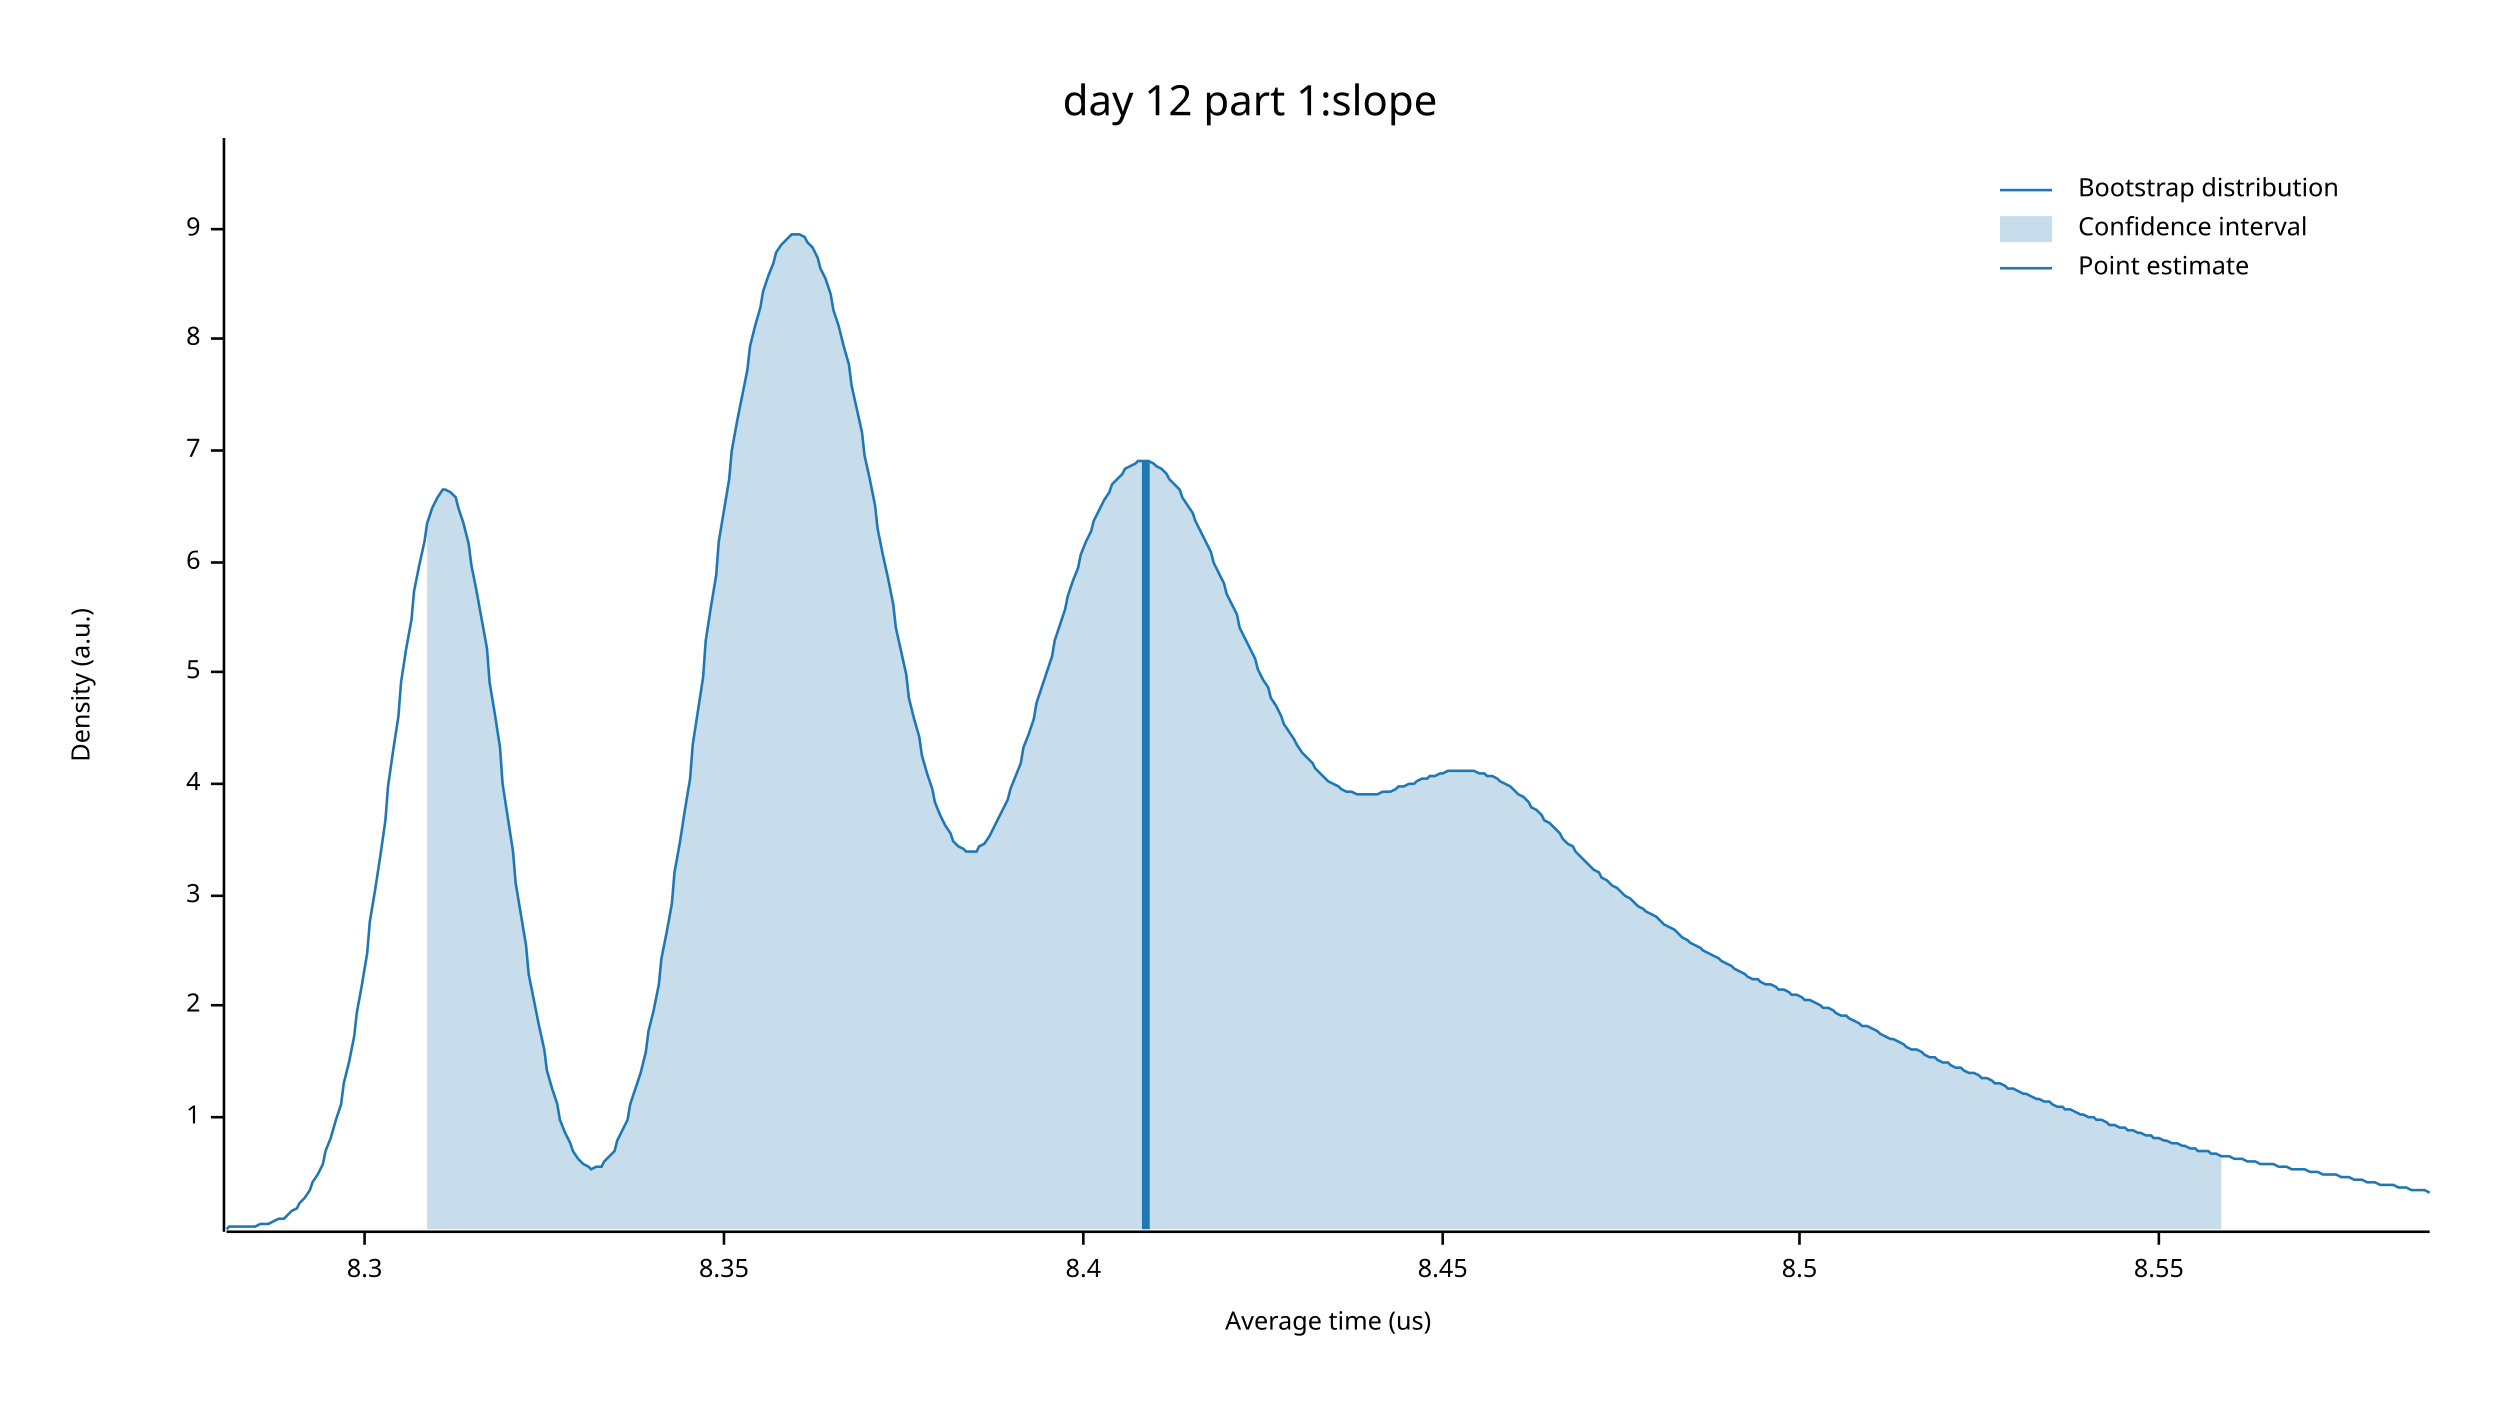
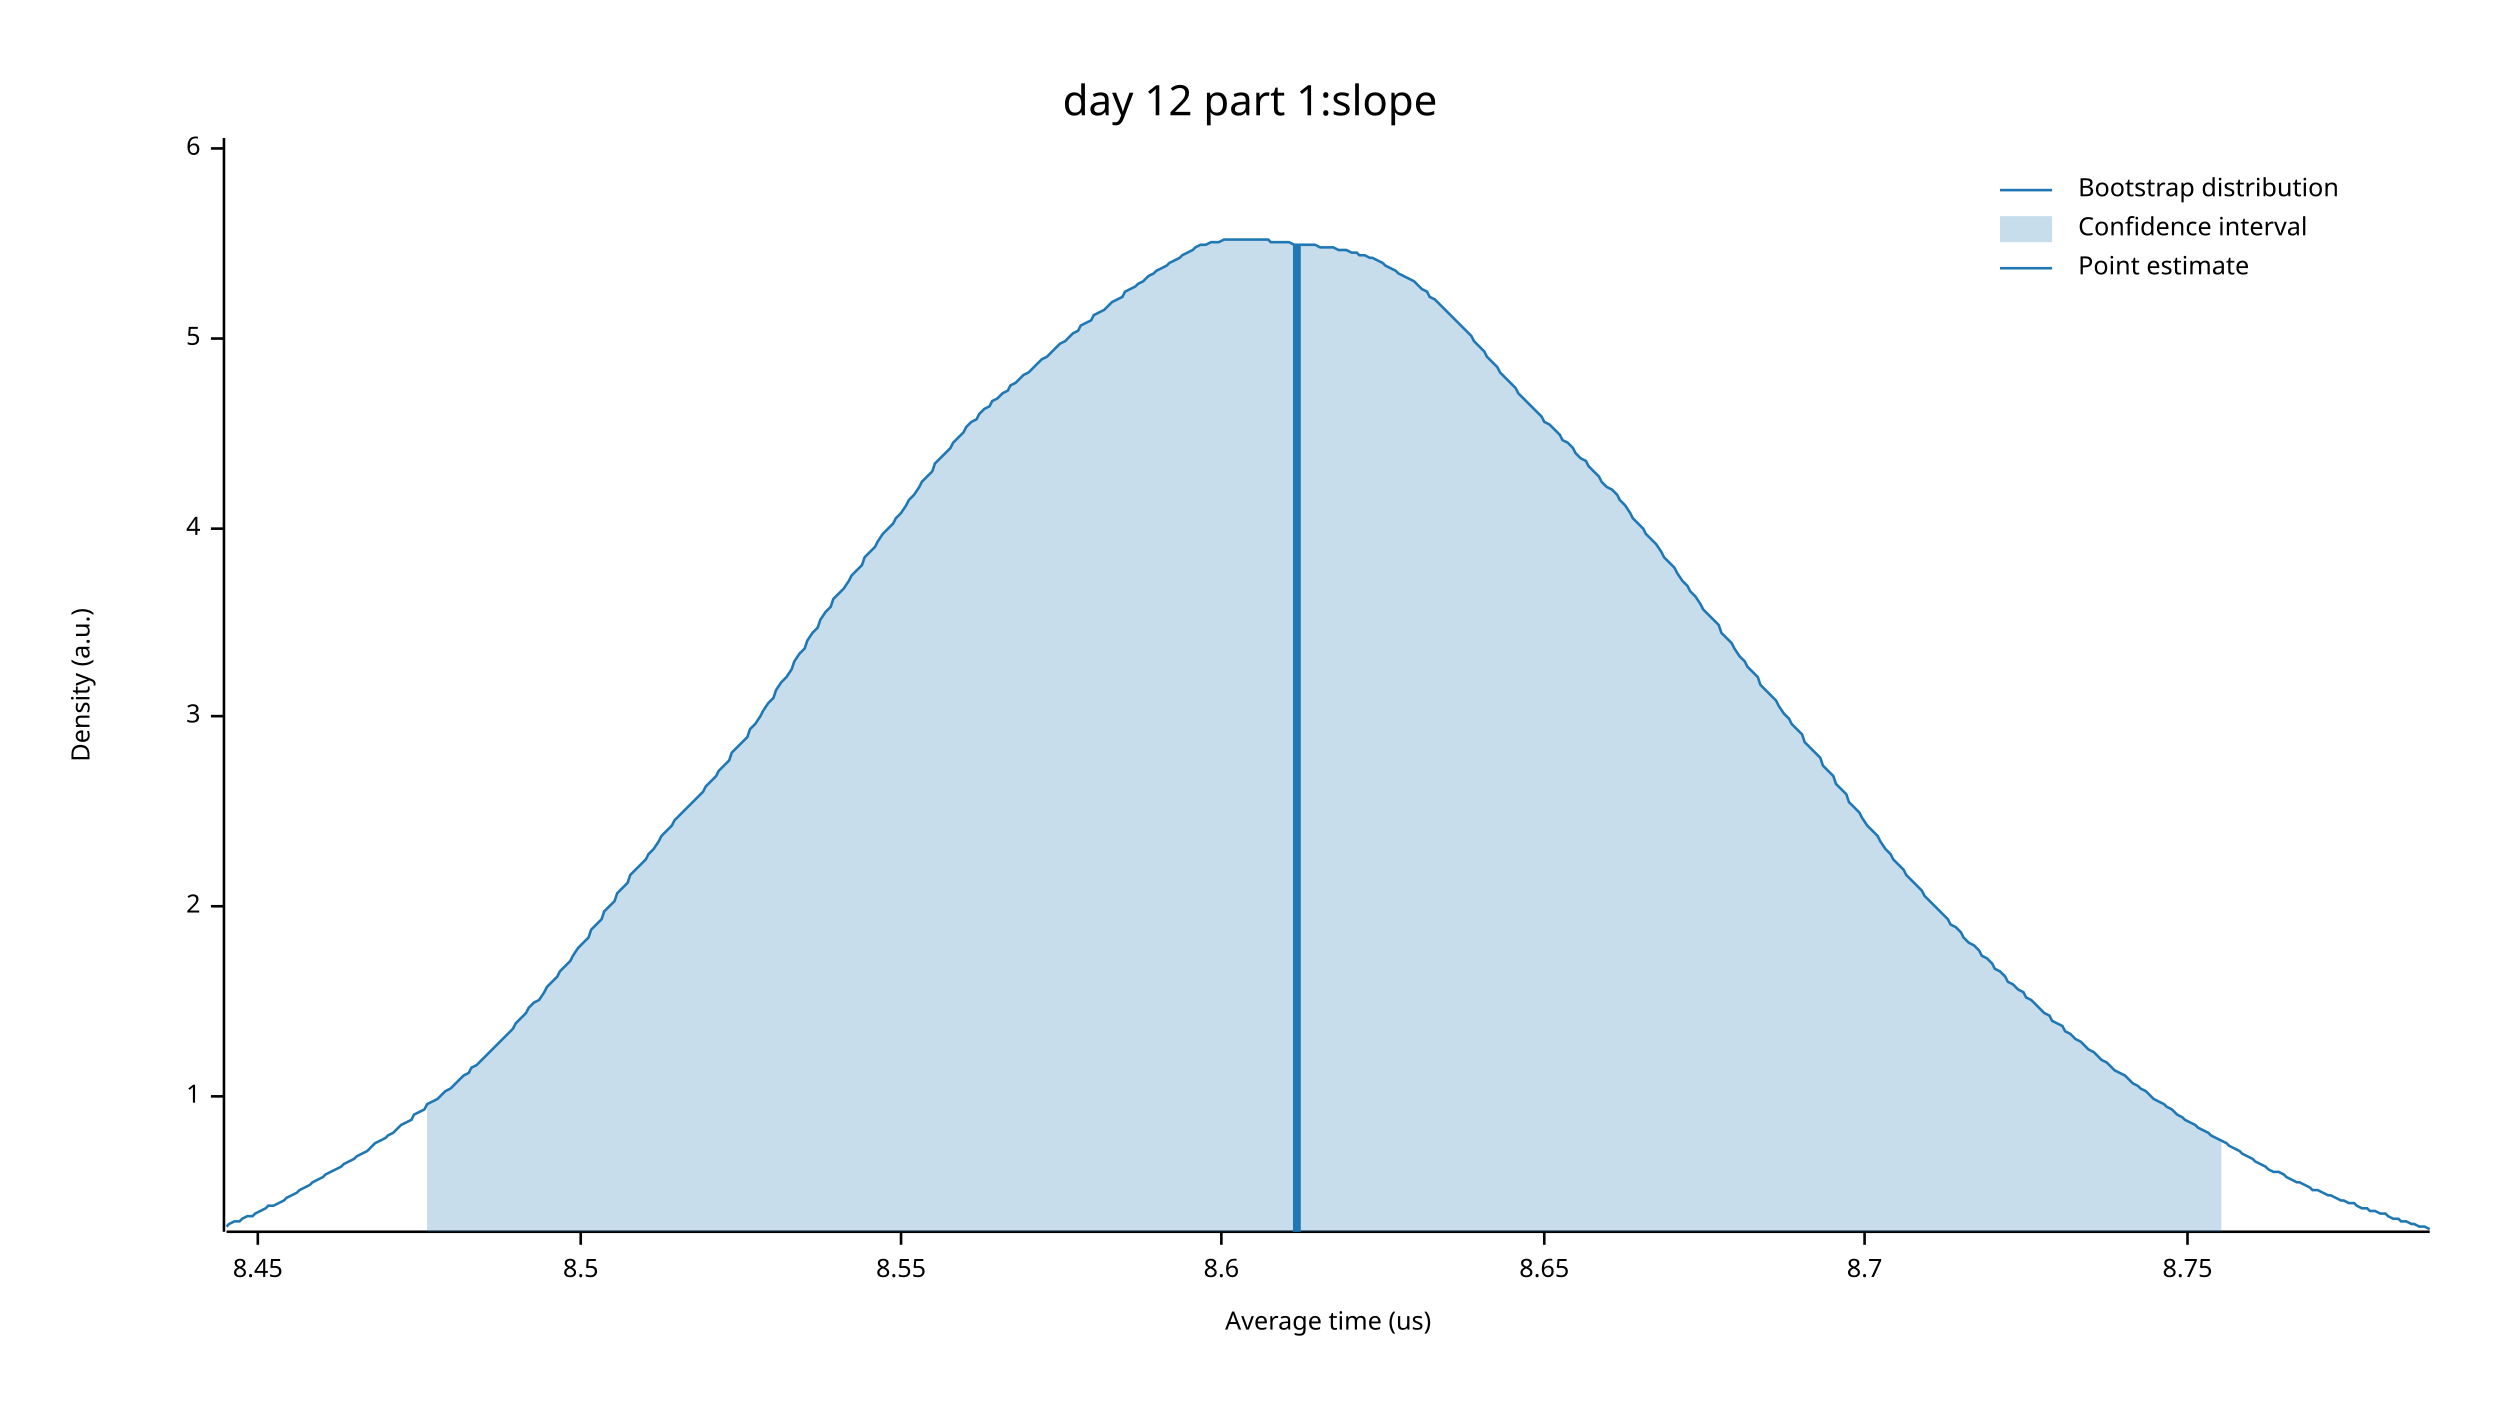
<svg xmlns="http://www.w3.org/2000/svg" width="960" height="540" viewBox="0 0 960 540">
  <text x="480" y="32" dy="0.76em" text-anchor="middle" font-family="sans-serif" font-size="16.129" opacity="1" fill="#000000">
day 12 part 1:slope
</text>
  <text x="27" y="263" dy="0.76em" text-anchor="middle" font-family="sans-serif" font-size="9.677" opacity="1" fill="#000000" transform="rotate(270, 27, 263)">
Density (a.u.)
</text>
  <text x="510" y="513" dy="-0.5ex" text-anchor="middle" font-family="sans-serif" font-size="9.677" opacity="1" fill="#000000">
Average time (us)
</text>
  <polyline fill="none" opacity="1" stroke="#000000" stroke-width="1" points="86,53 86,473 " />
-   <text x="77" y="429" dy="0.5ex" text-anchor="end" font-family="sans-serif" font-size="9.677" opacity="1" fill="#000000">
+   <text x="77" y="421" dy="0.5ex" text-anchor="end" font-family="sans-serif" font-size="9.677" opacity="1" fill="#000000">
1
</text>
-   <polyline fill="none" opacity="1" stroke="#000000" stroke-width="1" points="81,429 86,429 " />
-   <text x="77" y="386" dy="0.5ex" text-anchor="end" font-family="sans-serif" font-size="9.677" opacity="1" fill="#000000">
+   <polyline fill="none" opacity="1" stroke="#000000" stroke-width="1" points="81,421 86,421 " />
+   <text x="77" y="348" dy="0.5ex" text-anchor="end" font-family="sans-serif" font-size="9.677" opacity="1" fill="#000000">
2
</text>
-   <polyline fill="none" opacity="1" stroke="#000000" stroke-width="1" points="81,386 86,386 " />
-   <text x="77" y="344" dy="0.5ex" text-anchor="end" font-family="sans-serif" font-size="9.677" opacity="1" fill="#000000">
+   <polyline fill="none" opacity="1" stroke="#000000" stroke-width="1" points="81,348 86,348 " />
+   <text x="77" y="275" dy="0.5ex" text-anchor="end" font-family="sans-serif" font-size="9.677" opacity="1" fill="#000000">
3
</text>
-   <polyline fill="none" opacity="1" stroke="#000000" stroke-width="1" points="81,344 86,344 " />
-   <text x="77" y="301" dy="0.5ex" text-anchor="end" font-family="sans-serif" font-size="9.677" opacity="1" fill="#000000">
+   <polyline fill="none" opacity="1" stroke="#000000" stroke-width="1" points="81,275 86,275 " />
+   <text x="77" y="203" dy="0.5ex" text-anchor="end" font-family="sans-serif" font-size="9.677" opacity="1" fill="#000000">
4
</text>
-   <polyline fill="none" opacity="1" stroke="#000000" stroke-width="1" points="81,301 86,301 " />
-   <text x="77" y="258" dy="0.5ex" text-anchor="end" font-family="sans-serif" font-size="9.677" opacity="1" fill="#000000">
+   <polyline fill="none" opacity="1" stroke="#000000" stroke-width="1" points="81,203 86,203 " />
+   <text x="77" y="130" dy="0.5ex" text-anchor="end" font-family="sans-serif" font-size="9.677" opacity="1" fill="#000000">
5
</text>
-   <polyline fill="none" opacity="1" stroke="#000000" stroke-width="1" points="81,258 86,258 " />
-   <text x="77" y="216" dy="0.5ex" text-anchor="end" font-family="sans-serif" font-size="9.677" opacity="1" fill="#000000">
+   <polyline fill="none" opacity="1" stroke="#000000" stroke-width="1" points="81,130 86,130 " />
+   <text x="77" y="57" dy="0.5ex" text-anchor="end" font-family="sans-serif" font-size="9.677" opacity="1" fill="#000000">
6
</text>
-   <polyline fill="none" opacity="1" stroke="#000000" stroke-width="1" points="81,216 86,216 " />
-   <text x="77" y="173" dy="0.5ex" text-anchor="end" font-family="sans-serif" font-size="9.677" opacity="1" fill="#000000">
- 7
- </text>
-   <polyline fill="none" opacity="1" stroke="#000000" stroke-width="1" points="81,173 86,173 " />
-   <text x="77" y="130" dy="0.5ex" text-anchor="end" font-family="sans-serif" font-size="9.677" opacity="1" fill="#000000">
- 8
- </text>
-   <polyline fill="none" opacity="1" stroke="#000000" stroke-width="1" points="81,130 86,130 " />
-   <text x="77" y="88" dy="0.5ex" text-anchor="end" font-family="sans-serif" font-size="9.677" opacity="1" fill="#000000">
- 9
- </text>
-   <polyline fill="none" opacity="1" stroke="#000000" stroke-width="1" points="81,88 86,88 " />
+   <polyline fill="none" opacity="1" stroke="#000000" stroke-width="1" points="81,57 86,57 " />
  <polyline fill="none" opacity="1" stroke="#000000" stroke-width="1" points="87,473 933,473 " />
-   <text x="140" y="483" dy="0.76em" text-anchor="middle" font-family="sans-serif" font-size="9.677" opacity="1" fill="#000000">
- 8.3
- </text>
-   <polyline fill="none" opacity="1" stroke="#000000" stroke-width="1" points="140,473 140,478 " />
-   <text x="278" y="483" dy="0.76em" text-anchor="middle" font-family="sans-serif" font-size="9.677" opacity="1" fill="#000000">
- 8.35
- </text>
-   <polyline fill="none" opacity="1" stroke="#000000" stroke-width="1" points="278,473 278,478 " />
-   <text x="416" y="483" dy="0.76em" text-anchor="middle" font-family="sans-serif" font-size="9.677" opacity="1" fill="#000000">
- 8.4
- </text>
-   <polyline fill="none" opacity="1" stroke="#000000" stroke-width="1" points="416,473 416,478 " />
-   <text x="554" y="483" dy="0.76em" text-anchor="middle" font-family="sans-serif" font-size="9.677" opacity="1" fill="#000000">
+   <text x="99" y="483" dy="0.76em" text-anchor="middle" font-family="sans-serif" font-size="9.677" opacity="1" fill="#000000">
8.45
</text>
-   <polyline fill="none" opacity="1" stroke="#000000" stroke-width="1" points="554,473 554,478 " />
-   <text x="691" y="483" dy="0.76em" text-anchor="middle" font-family="sans-serif" font-size="9.677" opacity="1" fill="#000000">
+   <polyline fill="none" opacity="1" stroke="#000000" stroke-width="1" points="99,473 99,478 " />
+   <text x="223" y="483" dy="0.76em" text-anchor="middle" font-family="sans-serif" font-size="9.677" opacity="1" fill="#000000">
8.5
</text>
-   <polyline fill="none" opacity="1" stroke="#000000" stroke-width="1" points="691,473 691,478 " />
-   <text x="829" y="483" dy="0.76em" text-anchor="middle" font-family="sans-serif" font-size="9.677" opacity="1" fill="#000000">
+   <polyline fill="none" opacity="1" stroke="#000000" stroke-width="1" points="223,473 223,478 " />
+   <text x="346" y="483" dy="0.76em" text-anchor="middle" font-family="sans-serif" font-size="9.677" opacity="1" fill="#000000">
8.55
</text>
-   <polyline fill="none" opacity="1" stroke="#000000" stroke-width="1" points="829,473 829,478 " />
-   <polyline fill="none" opacity="1" stroke="#1F78B4" stroke-width="1" points="87,472 88,471 90,471 92,471 93,471 95,471 97,471 98,471 100,470 102,470 103,470 105,469 107,468 109,468 110,467 112,465 114,464 115,462 117,460 119,457 120,454 122,451 124,447 125,442 127,437 129,430 131,424 132,416 134,408 136,398 137,389 139,378 141,366 142,354 144,342 146,329 148,315 149,302 151,288 153,275 154,262 156,249 158,238 159,227 161,217 163,208 164,201 166,195 168,191 170,188 171,188 173,189 175,191 176,195 178,201 180,209 181,217 183,227 185,238 187,249 188,262 190,274 192,287 193,301 195,314 197,327 198,339 200,351 202,363 203,374 205,384 207,394 209,403 210,411 212,418 214,424 215,430 217,435 219,439 220,442 222,445 224,447 226,448 227,449 229,448 231,448 232,446 234,444 236,442 237,438 239,434 241,430 242,424 244,418 246,412 248,404 249,396 251,388 253,378 254,368 256,358 258,347 259,335 261,324 263,311 265,299 266,286 268,273 270,260 271,246 273,233 275,221 276,208 278,196 280,184 281,173 283,162 285,152 287,142 288,133 290,125 292,118 293,112 295,106 297,101 298,97 300,94 302,92 304,90 305,90 307,90 309,91 310,93 312,95 314,99 315,103 317,107 319,113 320,119 322,125 324,133 326,140 327,148 329,157 331,166 332,175 334,184 336,194 337,203 339,213 341,222 343,232 344,241 346,250 348,259 349,268 351,276 353,283 354,290 356,297 358,303 359,308 361,313 363,317 365,320 366,323 368,325 370,326 371,327 373,327 375,327 376,325 378,324 380,321 381,319 383,315 385,311 387,307 388,303 390,298 392,293 393,287 395,282 397,276 398,270 400,264 402,258 404,252 405,246 407,240 409,234 410,229 412,223 414,218 415,213 417,208 419,204 420,200 422,196 424,192 426,189 427,186 429,184 431,182 432,180 434,179 436,178 437,177 439,177 441,177 443,178 444,179 446,180 448,182 449,184 451,186 453,188 454,191 456,194 458,197 459,200 461,204 463,208 465,212 466,216 468,220 470,224 471,228 473,232 475,236 476,241 478,245 480,249 482,253 483,257 485,261 487,264 488,268 490,271 492,275 493,278 495,281 497,284 498,286 500,289 502,291 504,293 505,295 507,297 509,299 510,300 512,301 514,302 515,303 517,304 519,304 521,305 522,305 524,305 526,305 527,305 529,305 531,304 532,304 534,304 536,303 537,302 539,302 541,301 543,301 544,300 546,299 548,299 549,298 551,298 553,297 554,297 556,296 558,296 560,296 561,296 563,296 565,296 566,296 568,297 570,297 571,298 573,298 575,299 576,300 578,301 580,302 582,304 583,305 585,306 587,308 588,310 590,311 592,313 593,315 595,316 597,318 599,320 600,322 602,324 604,325 605,327 607,329 609,331 610,332 612,334 614,335 615,337 617,338 619,340 621,341 622,342 624,344 626,345 627,346 629,348 631,349 632,350 634,351 636,352 638,354 639,355 641,356 643,357 644,358 646,360 648,361 649,362 651,363 653,364 654,365 656,366 658,367 660,368 661,369 663,370 665,371 666,372 668,373 670,374 671,375 673,376 675,376 676,377 678,378 680,378 682,379 683,380 685,380 687,381 688,382 690,382 692,383 693,384 695,384 697,385 699,386 700,387 702,387 704,388 705,389 707,390 709,390 710,391 712,392 714,393 715,394 717,394 719,395 721,396 722,397 724,398 726,399 727,399 729,400 731,401 732,402 734,403 736,403 738,404 739,405 741,406 743,406 744,407 746,408 748,408 749,409 751,410 753,410 754,411 756,412 758,412 760,413 761,414 763,414 765,415 766,416 768,416 770,417 771,418 773,418 775,419 777,420 778,420 780,421 782,422 783,422 785,423 787,423 788,424 790,425 792,425 793,426 795,426 797,427 799,428 800,428 802,429 804,429 805,430 807,430 809,431 810,432 812,432 814,433 816,433 817,434 819,434 821,435 822,435 824,436 826,436 827,437 829,437 831,438 832,438 834,439 836,439 838,440 839,440 841,441 843,441 844,442 846,442 848,442 849,443 851,443 853,444 855,444 856,444 858,445 860,445 861,445 863,446 865,446 866,446 868,447 870,447 871,447 873,447 875,448 877,448 878,448 880,449 882,449 883,449 885,449 887,450 888,450 890,450 892,451 894,451 895,451 897,451 899,452 900,452 902,452 904,453 905,453 907,453 909,454 910,454 912,454 914,455 916,455 917,455 919,455 921,456 922,456 924,456 926,457 927,457 929,457 931,457 933,458 " />
-   <polygon opacity="0.25" fill="#1F78B4" points="164,201 166,195 168,191 170,188 171,188 173,189 175,191 176,195 178,201 180,209 181,217 183,227 185,238 187,249 188,262 190,274 192,287 193,301 195,314 197,327 198,339 200,351 202,363 203,374 205,384 207,394 209,403 210,411 212,418 214,424 215,430 217,435 219,439 220,442 222,445 224,447 226,448 227,449 229,448 231,448 232,446 234,444 236,442 237,438 239,434 241,430 242,424 244,418 246,412 248,404 249,396 251,388 253,378 254,368 256,358 258,347 259,335 261,324 263,311 265,299 266,286 268,273 270,260 271,246 273,233 275,221 276,208 278,196 280,184 281,173 283,162 285,152 287,142 288,133 290,125 292,118 293,112 295,106 297,101 298,97 300,94 302,92 304,90 305,90 307,90 309,91 310,93 312,95 314,99 315,103 317,107 319,113 320,119 322,125 324,133 326,140 327,148 329,157 331,166 332,175 334,184 336,194 337,203 339,213 341,222 343,232 344,241 346,250 348,259 349,268 351,276 353,283 354,290 356,297 358,303 359,308 361,313 363,317 365,320 366,323 368,325 370,326 371,327 373,327 375,327 376,325 378,324 380,321 381,319 383,315 385,311 387,307 388,303 390,298 392,293 393,287 395,282 397,276 398,270 400,264 402,258 404,252 405,246 407,240 409,234 410,229 412,223 414,218 415,213 417,208 419,204 420,200 422,196 424,192 426,189 427,186 429,184 431,182 432,180 434,179 436,178 437,177 439,177 441,177 443,178 444,179 446,180 448,182 449,184 451,186 453,188 454,191 456,194 458,197 459,200 461,204 463,208 465,212 466,216 468,220 470,224 471,228 473,232 475,236 476,241 478,245 480,249 482,253 483,257 485,261 487,264 488,268 490,271 492,275 493,278 495,281 497,284 498,286 500,289 502,291 504,293 505,295 507,297 509,299 510,300 512,301 514,302 515,303 517,304 519,304 521,305 522,305 524,305 526,305 527,305 529,305 531,304 532,304 534,304 536,303 537,302 539,302 541,301 543,301 544,300 546,299 548,299 549,298 551,298 553,297 554,297 556,296 558,296 560,296 561,296 563,296 565,296 566,296 568,297 570,297 571,298 573,298 575,299 576,300 578,301 580,302 582,304 583,305 585,306 587,308 588,310 590,311 592,313 593,315 595,316 597,318 599,320 600,322 602,324 604,325 605,327 607,329 609,331 610,332 612,334 614,335 615,337 617,338 619,340 621,341 622,342 624,344 626,345 627,346 629,348 631,349 632,350 634,351 636,352 638,354 639,355 641,356 643,357 644,358 646,360 648,361 649,362 651,363 653,364 654,365 656,366 658,367 660,368 661,369 663,370 665,371 666,372 668,373 670,374 671,375 673,376 675,376 676,377 678,378 680,378 682,379 683,380 685,380 687,381 688,382 690,382 692,383 693,384 695,384 697,385 699,386 700,387 702,387 704,388 705,389 707,390 709,390 710,391 712,392 714,393 715,394 717,394 719,395 721,396 722,397 724,398 726,399 727,399 729,400 731,401 732,402 734,403 736,403 738,404 739,405 741,406 743,406 744,407 746,408 748,408 749,409 751,410 753,410 754,411 756,412 758,412 760,413 761,414 763,414 765,415 766,416 768,416 770,417 771,418 773,418 775,419 777,420 778,420 780,421 782,422 783,422 785,423 787,423 788,424 790,425 792,425 793,426 795,426 797,427 799,428 800,428 802,429 804,429 805,430 807,430 809,431 810,432 812,432 814,433 816,433 817,434 819,434 821,435 822,435 824,436 826,436 827,437 829,437 831,438 832,438 834,439 836,439 838,440 839,440 841,441 843,441 844,442 846,442 848,442 849,443 851,443 853,444 853,472 164,472 " />
-   <polyline fill="none" opacity="1" stroke="#1F78B4" stroke-width="3" points="440,472 440,177 " />
+   <polyline fill="none" opacity="1" stroke="#000000" stroke-width="1" points="346,473 346,478 " />
+   <text x="469" y="483" dy="0.76em" text-anchor="middle" font-family="sans-serif" font-size="9.677" opacity="1" fill="#000000">
+ 8.6
+ </text>
+   <polyline fill="none" opacity="1" stroke="#000000" stroke-width="1" points="469,473 469,478 " />
+   <text x="593" y="483" dy="0.76em" text-anchor="middle" font-family="sans-serif" font-size="9.677" opacity="1" fill="#000000">
+ 8.65
+ </text>
+   <polyline fill="none" opacity="1" stroke="#000000" stroke-width="1" points="593,473 593,478 " />
+   <text x="716" y="483" dy="0.76em" text-anchor="middle" font-family="sans-serif" font-size="9.677" opacity="1" fill="#000000">
+ 8.7
+ </text>
+   <polyline fill="none" opacity="1" stroke="#000000" stroke-width="1" points="716,473 716,478 " />
+   <text x="840" y="483" dy="0.76em" text-anchor="middle" font-family="sans-serif" font-size="9.677" opacity="1" fill="#000000">
+ 8.75
+ </text>
+   <polyline fill="none" opacity="1" stroke="#000000" stroke-width="1" points="840,473 840,478 " />
+   <polyline fill="none" opacity="1" stroke="#1F78B4" stroke-width="1" points="87,471 88,470 90,469 92,469 93,468 95,467 97,467 98,466 100,465 102,464 103,463 105,463 107,462 109,461 110,460 112,459 114,458 115,457 117,456 119,455 120,454 122,453 124,452 125,451 127,450 129,449 131,448 132,447 134,446 136,445 137,444 139,443 141,442 142,441 144,439 146,438 148,437 149,436 151,435 153,433 154,432 156,431 158,430 159,428 161,427 163,426 164,424 166,423 168,422 170,420 171,419 173,418 175,416 176,415 178,413 180,412 181,410 183,409 185,407 187,405 188,404 190,402 192,400 193,399 195,397 197,395 198,393 200,391 202,389 203,387 205,385 207,384 209,381 210,379 212,377 214,375 215,373 217,371 219,369 220,367 222,364 224,362 226,360 227,357 229,355 231,353 232,350 234,348 236,346 237,343 239,341 241,339 242,336 244,334 246,332 248,330 249,328 251,326 253,323 254,321 256,319 258,317 259,315 261,313 263,311 265,309 266,308 268,306 270,304 271,302 273,300 275,298 276,296 278,294 280,292 281,289 283,287 285,285 287,283 288,280 290,278 292,275 293,273 295,270 297,268 298,265 300,262 302,260 304,257 305,254 307,251 309,249 310,246 312,243 314,241 315,238 317,235 319,233 320,230 322,228 324,226 326,223 327,221 329,219 331,217 332,214 334,212 336,210 337,208 339,205 341,203 343,201 344,199 346,197 348,194 349,192 351,190 353,187 354,185 356,183 358,181 359,178 361,176 363,174 365,172 366,170 368,168 370,166 371,164 373,162 375,161 376,159 378,157 380,156 381,154 383,153 385,151 387,150 388,148 390,147 392,145 393,144 395,143 397,141 398,140 400,138 402,137 404,135 405,134 407,132 409,131 410,130 412,128 414,127 415,125 417,124 419,123 420,121 422,120 424,119 426,117 427,116 429,115 431,114 432,112 434,111 436,110 437,109 439,108 441,106 443,105 444,104 446,103 448,102 449,101 451,100 453,99 454,98 456,97 458,96 459,95 461,94 463,94 465,93 466,93 468,93 470,92 471,92 473,92 475,92 476,92 478,92 480,92 482,92 483,92 485,92 487,92 488,93 490,93 492,93 493,93 495,93 497,94 498,94 500,94 502,94 504,94 505,94 507,95 509,95 510,95 512,95 514,96 515,96 517,96 519,97 521,97 522,98 524,98 526,99 527,99 529,100 531,101 532,102 534,103 536,104 537,105 539,106 541,107 543,108 544,109 546,111 548,112 549,114 551,115 553,117 554,118 556,120 558,122 560,124 561,125 563,127 565,129 566,131 568,133 570,135 571,137 573,139 575,141 576,143 578,145 580,147 582,149 583,151 585,153 587,155 588,156 590,158 592,160 593,162 595,163 597,165 599,167 600,169 602,170 604,172 605,174 607,176 609,177 610,179 612,181 614,183 615,185 617,187 619,188 621,190 622,192 624,194 626,197 627,199 629,201 631,203 632,205 634,207 636,209 638,212 639,214 641,216 643,218 644,220 646,223 648,225 649,227 651,229 653,232 654,234 656,236 658,238 660,240 661,243 663,245 665,247 666,249 668,252 670,254 671,256 673,258 675,260 676,263 678,265 680,267 682,269 683,271 685,274 687,276 688,278 690,280 692,282 693,285 695,287 697,289 699,291 700,294 702,296 704,298 705,301 707,303 709,305 710,308 712,310 714,312 715,314 717,317 719,319 721,321 722,323 724,326 726,328 727,330 729,332 731,334 732,336 734,338 736,340 738,342 739,344 741,346 743,348 744,349 746,351 748,353 749,355 751,356 753,358 754,360 756,362 758,363 760,365 761,367 763,368 765,370 766,372 768,373 770,375 771,377 773,378 775,380 777,381 778,383 780,384 782,386 783,387 785,389 787,390 788,392 790,393 792,394 793,396 795,397 797,399 799,400 800,401 802,403 804,404 805,405 807,407 809,408 810,409 812,411 814,412 816,413 817,414 819,416 821,417 822,418 824,419 826,421 827,422 829,423 831,424 832,425 834,426 836,428 838,429 839,430 841,431 843,432 844,433 846,434 848,435 849,436 851,437 853,438 855,439 856,440 858,441 860,442 861,443 863,444 865,445 866,446 868,447 870,448 871,449 873,450 875,450 877,451 878,452 880,453 882,454 883,454 885,455 887,456 888,457 890,457 892,458 894,459 895,459 897,460 899,461 900,461 902,462 904,462 905,463 907,464 909,464 910,465 912,465 914,466 916,466 917,467 919,468 921,468 922,469 924,469 926,470 927,470 929,471 931,471 933,472 " />
+   <polygon opacity="0.25" fill="#1F78B4" points="164,424 166,423 168,422 170,420 171,419 173,418 175,416 176,415 178,413 180,412 181,410 183,409 185,407 187,405 188,404 190,402 192,400 193,399 195,397 197,395 198,393 200,391 202,389 203,387 205,385 207,384 209,381 210,379 212,377 214,375 215,373 217,371 219,369 220,367 222,364 224,362 226,360 227,357 229,355 231,353 232,350 234,348 236,346 237,343 239,341 241,339 242,336 244,334 246,332 248,330 249,328 251,326 253,323 254,321 256,319 258,317 259,315 261,313 263,311 265,309 266,308 268,306 270,304 271,302 273,300 275,298 276,296 278,294 280,292 281,289 283,287 285,285 287,283 288,280 290,278 292,275 293,273 295,270 297,268 298,265 300,262 302,260 304,257 305,254 307,251 309,249 310,246 312,243 314,241 315,238 317,235 319,233 320,230 322,228 324,226 326,223 327,221 329,219 331,217 332,214 334,212 336,210 337,208 339,205 341,203 343,201 344,199 346,197 348,194 349,192 351,190 353,187 354,185 356,183 358,181 359,178 361,176 363,174 365,172 366,170 368,168 370,166 371,164 373,162 375,161 376,159 378,157 380,156 381,154 383,153 385,151 387,150 388,148 390,147 392,145 393,144 395,143 397,141 398,140 400,138 402,137 404,135 405,134 407,132 409,131 410,130 412,128 414,127 415,125 417,124 419,123 420,121 422,120 424,119 426,117 427,116 429,115 431,114 432,112 434,111 436,110 437,109 439,108 441,106 443,105 444,104 446,103 448,102 449,101 451,100 453,99 454,98 456,97 458,96 459,95 461,94 463,94 465,93 466,93 468,93 470,92 471,92 473,92 475,92 476,92 478,92 480,92 482,92 483,92 485,92 487,92 488,93 490,93 492,93 493,93 495,93 497,94 498,94 500,94 502,94 504,94 505,94 507,95 509,95 510,95 512,95 514,96 515,96 517,96 519,97 521,97 522,98 524,98 526,99 527,99 529,100 531,101 532,102 534,103 536,104 537,105 539,106 541,107 543,108 544,109 546,111 548,112 549,114 551,115 553,117 554,118 556,120 558,122 560,124 561,125 563,127 565,129 566,131 568,133 570,135 571,137 573,139 575,141 576,143 578,145 580,147 582,149 583,151 585,153 587,155 588,156 590,158 592,160 593,162 595,163 597,165 599,167 600,169 602,170 604,172 605,174 607,176 609,177 610,179 612,181 614,183 615,185 617,187 619,188 621,190 622,192 624,194 626,197 627,199 629,201 631,203 632,205 634,207 636,209 638,212 639,214 641,216 643,218 644,220 646,223 648,225 649,227 651,229 653,232 654,234 656,236 658,238 660,240 661,243 663,245 665,247 666,249 668,252 670,254 671,256 673,258 675,260 676,263 678,265 680,267 682,269 683,271 685,274 687,276 688,278 690,280 692,282 693,285 695,287 697,289 699,291 700,294 702,296 704,298 705,301 707,303 709,305 710,308 712,310 714,312 715,314 717,317 719,319 721,321 722,323 724,326 726,328 727,330 729,332 731,334 732,336 734,338 736,340 738,342 739,344 741,346 743,348 744,349 746,351 748,353 749,355 751,356 753,358 754,360 756,362 758,363 760,365 761,367 763,368 765,370 766,372 768,373 770,375 771,377 773,378 775,380 777,381 778,383 780,384 782,386 783,387 785,389 787,390 788,392 790,393 792,394 793,396 795,397 797,399 799,400 800,401 802,403 804,404 805,405 807,407 809,408 810,409 812,411 814,412 816,413 817,414 819,416 821,417 822,418 824,419 826,421 827,422 829,423 831,424 832,425 834,426 836,428 838,429 839,430 841,431 843,432 844,433 846,434 848,435 849,436 851,437 853,438 853,473 164,473 " />
+   <polyline fill="none" opacity="1" stroke="#1F78B4" stroke-width="3" points="498,473 498,94 " />
  <text x="798" y="68" dy="0.76em" text-anchor="start" font-family="sans-serif" font-size="9.677" opacity="1" fill="#000000">
Bootstrap distribution
</text>
  <text x="798" y="83" dy="0.76em" text-anchor="start" font-family="sans-serif" font-size="9.677" opacity="1" fill="#000000">
Confidence interval
</text>
  <text x="798" y="98" dy="0.76em" text-anchor="start" font-family="sans-serif" font-size="9.677" opacity="1" fill="#000000">
Point estimate
</text>
  <polyline fill="none" opacity="1" stroke="#1F78B4" stroke-width="1" points="768,73 788,73 " />
  <rect x="768" y="83" width="20" height="10" opacity="0.25" fill="#1F78B4" stroke="none" />
  <polyline fill="none" opacity="1" stroke="#1F78B4" stroke-width="1" points="768,103 788,103 " />
</svg>
